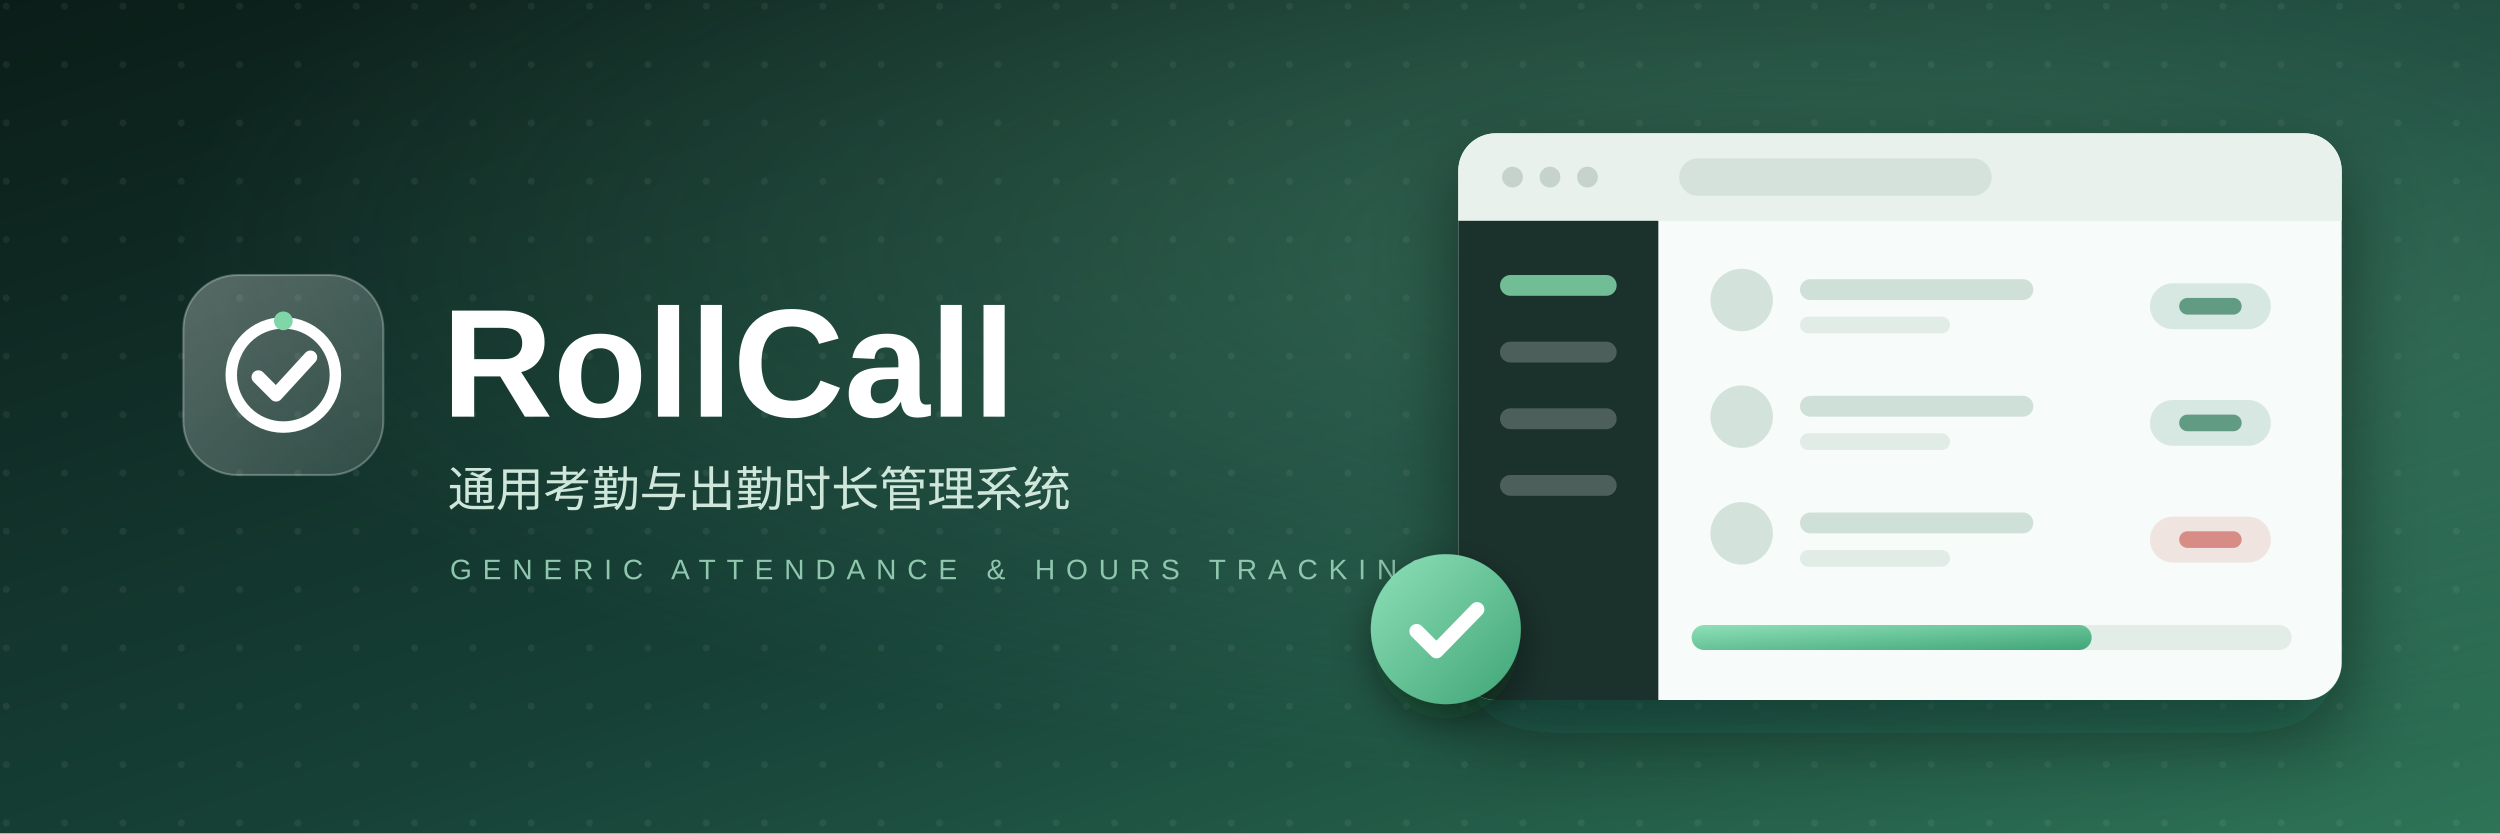
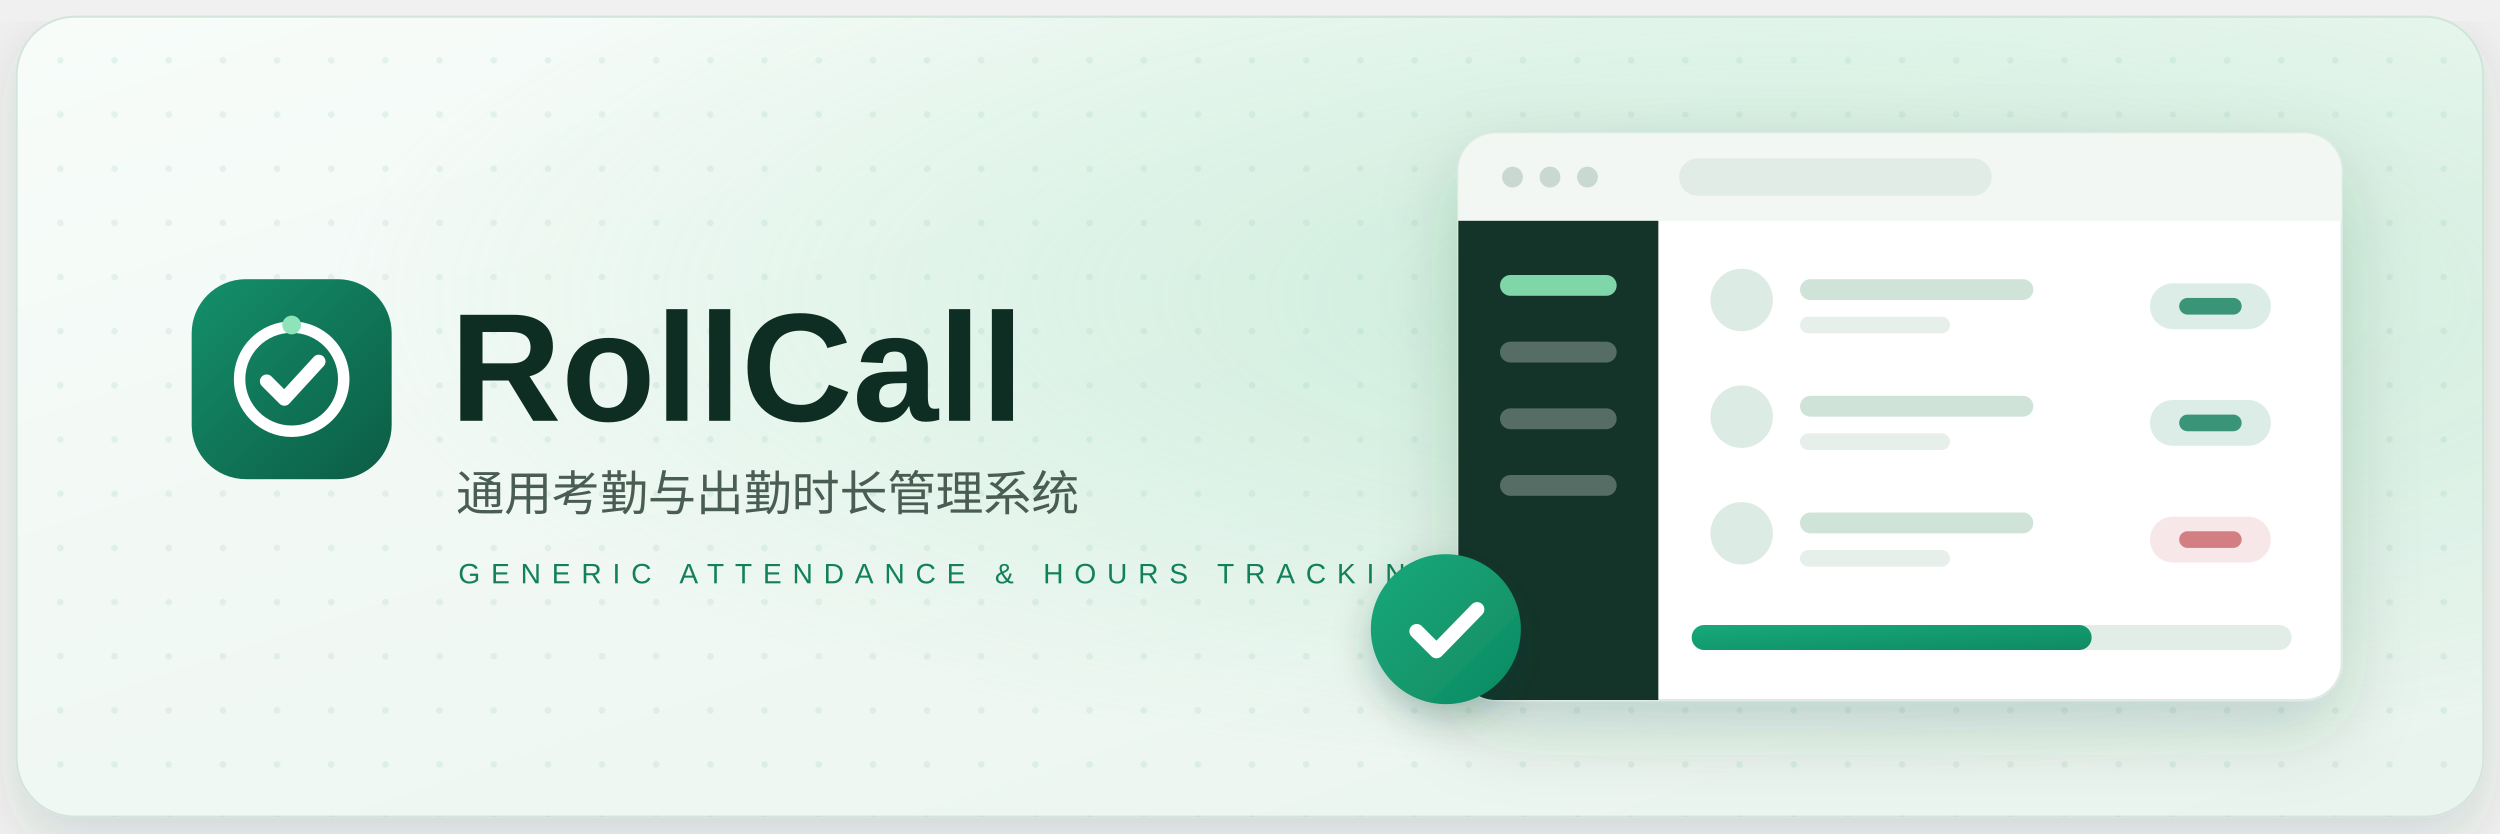
<svg xmlns="http://www.w3.org/2000/svg" viewBox="0 0 1200 400">
  <defs>
-     <linearGradient id="bg" x1="0" y1="0" x2="1" y2="1">
-       <stop offset="0" stop-color="#0b1d18" />
-       <stop offset="0.55" stop-color="#164036" />
-       <stop offset="1" stop-color="#2e7457" />
+     <linearGradient id="card" x1="0" y1="0" x2="1" y2="1">
+       <stop offset="0" stop-color="#f7fcf9" />
+       <stop offset="1" stop-color="#e9f4ee" />
    </linearGradient>
-     <radialGradient id="glow" cx="0.72" cy="0.3" r="0.65">
-       <stop offset="0" stop-color="#7fd6a8" stop-opacity="0.30" />
+     <linearGradient id="tile" x1="0" y1="0" x2="1" y2="1">
+       <stop offset="0" stop-color="#14906a" />
+       <stop offset="1" stop-color="#0c5c44" />
+     </linearGradient>
+     <linearGradient id="accent" x1="0" y1="0" x2="1" y2="1">
+       <stop offset="0" stop-color="#17a97a" />
+       <stop offset="1" stop-color="#0f8a62" />
+     </linearGradient>
+     <radialGradient id="glow" cx="0.72" cy="0.35" r="0.6">
+       <stop offset="0" stop-color="#7fd6a8" stop-opacity="0.35" />
      <stop offset="1" stop-color="#7fd6a8" stop-opacity="0" />
    </radialGradient>
-     <pattern id="dots" width="28" height="28" patternUnits="userSpaceOnUse">
-       <circle cx="3" cy="3" r="1.7" fill="#ffffff" opacity="0.06" />
+     <pattern id="dots" width="26" height="26" patternUnits="userSpaceOnUse">
+       <circle cx="3" cy="3" r="1.6" fill="#12805c" opacity="0.08" />
    </pattern>
-     <linearGradient id="glass" x1="0" y1="0" x2="1" y2="1">
-       <stop offset="0" stop-color="#ffffff" stop-opacity="0.30" />
-       <stop offset="1" stop-color="#ffffff" stop-opacity="0.12" />
-     </linearGradient>
-     <linearGradient id="accent" x1="0" y1="0" x2="1" y2="1">
-       <stop offset="0" stop-color="#8fe0b8" />
-       <stop offset="1" stop-color="#3fa577" />
-     </linearGradient>
-     <filter id="shadow" x="-30%" y="-30%" width="170%" height="170%">
-       <feDropShadow dx="0" dy="16" stdDeviation="20" flood-color="#04120e" flood-opacity="0.5" />
+     <filter id="cardShadow" x="-10%" y="-10%" width="120%" height="130%">
+       <feDropShadow dx="0" dy="10" stdDeviation="14" flood-color="#0c3b2c" flood-opacity="0.14" />
    </filter>
-     <filter id="soft" x="-60%" y="-60%" width="240%" height="240%">
-       <feDropShadow dx="0" dy="8" stdDeviation="10" flood-color="#04120e" flood-opacity="0.45" />
+     <filter id="winShadow" x="-30%" y="-30%" width="170%" height="180%">
+       <feDropShadow dx="0" dy="14" stdDeviation="18" flood-color="#0c3b2c" flood-opacity="0.18" />
+     </filter>
+     <filter id="badgeShadow" x="-60%" y="-60%" width="240%" height="240%">
+       <feDropShadow dx="0" dy="7" stdDeviation="9" flood-color="#0c3b2c" flood-opacity="0.28" />
    </filter>
    <clipPath id="win">
      <rect x="700" y="64" width="424" height="272" rx="18" />
    </clipPath>
+     <clipPath id="cardClip">
+       <rect x="8" y="8" width="1184" height="384" rx="28" />
+     </clipPath>
  </defs>
-   <rect width="1200" height="400" fill="url(#bg)" />
-   <rect width="1200" height="400" fill="url(#dots)" />
-   <rect width="1200" height="400" fill="url(#glow)" />
-   <g transform="translate(88,132)">
-     <rect width="96" height="96" rx="26" fill="url(#glass)" stroke="#ffffff" stroke-opacity="0.28" />
+   <g filter="url(#cardShadow)">
+     <rect x="8" y="8" width="1184" height="384" rx="28" fill="url(#card)" stroke="#d3e5da" />
+   </g>
+   <g clip-path="url(#cardClip)">
+     <rect x="8" y="8" width="1184" height="384" fill="url(#dots)" />
+     <rect x="8" y="8" width="1184" height="384" fill="url(#glow)" />
+   </g>
+   <g transform="translate(92,134)">
+     <rect width="96" height="96" rx="26" fill="url(#tile)" />
    <circle cx="48" cy="48" r="25" fill="none" stroke="#ffffff" stroke-width="5.5" />
    <path d="M36 49 L44.5 57.5 L61 39.5" fill="none" stroke="#ffffff" stroke-width="6.5" stroke-linecap="round" stroke-linejoin="round" />
-     <circle cx="48" cy="22" r="4.5" fill="#7fd6a8" />
+     <circle cx="48" cy="22" r="4.5" fill="#8fe3b9" />
  </g>
-   <text x="212" y="200" font-family="'Segoe UI','Helvetica Neue',Arial,sans-serif" font-size="74" font-weight="700" fill="#ffffff">RollCall</text>
-   <text x="215" y="243" font-family="'Segoe UI','Microsoft YaHei','PingFang SC',sans-serif" font-size="23" fill="#cfe7db">通用考勤与出勤时长管理系统</text>
-   <text x="216" y="278" font-family="'Segoe UI','Helvetica Neue',Arial,sans-serif" font-size="13.5" letter-spacing="5.2" fill="#8fc7ae">GENERIC ATTENDANCE &amp; HOURS TRACKING</text>
-   <g filter="url(#shadow)">
-     <rect x="700" y="64" width="424" height="272" rx="18" fill="#f7fbf9" />
+   <text x="216" y="202" font-family="'Segoe UI','Helvetica Neue',Arial,sans-serif" font-size="74" font-weight="700" fill="#0e2e24">RollCall</text>
+   <text x="219" y="245" font-family="'Segoe UI','Microsoft YaHei','PingFang SC',sans-serif" font-size="23" fill="#4a5d54">通用考勤与出勤时长管理系统</text>
+   <text x="220" y="280" font-family="'Segoe UI','Helvetica Neue',Arial,sans-serif" font-size="13.5" letter-spacing="5.2" fill="#12805c">GENERIC ATTENDANCE &amp; HOURS TRACKING</text>
+   <g filter="url(#winShadow)">
+     <rect x="700" y="64" width="424" height="272" rx="18" fill="#ffffff" stroke="#dfeae4" />
  </g>
  <g clip-path="url(#win)">
-     <rect x="700" y="64" width="424" height="42" fill="#e9f1ed" />
-     <circle cx="726" cy="85" r="5" fill="#c6d3cd" />
-     <circle cx="744" cy="85" r="5" fill="#c6d3cd" />
-     <circle cx="762" cy="85" r="5" fill="#c6d3cd" />
-     <rect x="806" y="76" width="150" height="18" rx="9" fill="#d5e2dc" />
-     <rect x="700" y="106" width="96" height="230" fill="#1b322c" />
-     <rect x="720" y="132" width="56" height="10" rx="5" fill="#7fd6a8" opacity="0.85" />
-     <rect x="720" y="164" width="56" height="10" rx="5" fill="#ffffff" opacity="0.22" />
-     <rect x="720" y="196" width="56" height="10" rx="5" fill="#ffffff" opacity="0.22" />
-     <rect x="720" y="228" width="56" height="10" rx="5" fill="#ffffff" opacity="0.22" />
-     <circle cx="836" cy="144" r="15" fill="#d3e3db" />
-     <rect x="864" y="134" width="112" height="10" rx="5" fill="#cfe0d8" />
-     <rect x="864" y="152" width="72" height="8" rx="4" fill="#e2ece7" />
-     <rect x="1032" y="136" width="58" height="22" rx="11" fill="#2f7a5d" opacity="0.16" />
-     <rect x="1046" y="143" width="30" height="8" rx="4" fill="#2f7a5d" opacity="0.7" />
-     <circle cx="836" cy="200" r="15" fill="#d3e3db" />
-     <rect x="864" y="190" width="112" height="10" rx="5" fill="#cfe0d8" />
-     <rect x="864" y="208" width="72" height="8" rx="4" fill="#e2ece7" />
-     <rect x="1032" y="192" width="58" height="22" rx="11" fill="#2f7a5d" opacity="0.16" />
-     <rect x="1046" y="199" width="30" height="8" rx="4" fill="#2f7a5d" opacity="0.7" />
-     <circle cx="836" cy="256" r="15" fill="#d3e3db" />
-     <rect x="864" y="246" width="112" height="10" rx="5" fill="#cfe0d8" />
-     <rect x="864" y="264" width="72" height="8" rx="4" fill="#e2ece7" />
-     <rect x="1032" y="248" width="58" height="22" rx="11" fill="#c8524a" opacity="0.14" />
-     <rect x="1046" y="255" width="30" height="8" rx="4" fill="#c8524a" opacity="0.6" />
-     <rect x="812" y="300" width="288" height="12" rx="6" fill="#e2ede8" />
+     <rect x="700" y="64" width="424" height="42" fill="#f2f7f4" />
+     <circle cx="726" cy="85" r="5" fill="#c9d8d0" />
+     <circle cx="744" cy="85" r="5" fill="#c9d8d0" />
+     <circle cx="762" cy="85" r="5" fill="#c9d8d0" />
+     <rect x="806" y="76" width="150" height="18" rx="9" fill="#e2ece6" />
+     <rect x="700" y="106" width="96" height="230" fill="#14342a" />
+     <rect x="720" y="132" width="56" height="10" rx="5" fill="#7fd6a8" />
+     <rect x="720" y="164" width="56" height="10" rx="5" fill="#ffffff" opacity="0.28" />
+     <rect x="720" y="196" width="56" height="10" rx="5" fill="#ffffff" opacity="0.28" />
+     <rect x="720" y="228" width="56" height="10" rx="5" fill="#ffffff" opacity="0.28" />
+     <circle cx="836" cy="144" r="15" fill="#dcebe3" />
+     <rect x="864" y="134" width="112" height="10" rx="5" fill="#cfe3d8" />
+     <rect x="864" y="152" width="72" height="8" rx="4" fill="#e6efe9" />
+     <rect x="1032" y="136" width="58" height="22" rx="11" fill="#12805c" opacity="0.15" />
+     <rect x="1046" y="143" width="30" height="8" rx="4" fill="#12805c" opacity="0.8" />
+     <circle cx="836" cy="200" r="15" fill="#dcebe3" />
+     <rect x="864" y="190" width="112" height="10" rx="5" fill="#cfe3d8" />
+     <rect x="864" y="208" width="72" height="8" rx="4" fill="#e6efe9" />
+     <rect x="1032" y="192" width="58" height="22" rx="11" fill="#12805c" opacity="0.15" />
+     <rect x="1046" y="199" width="30" height="8" rx="4" fill="#12805c" opacity="0.8" />
+     <circle cx="836" cy="256" r="15" fill="#dcebe3" />
+     <rect x="864" y="246" width="112" height="10" rx="5" fill="#cfe3d8" />
+     <rect x="864" y="264" width="72" height="8" rx="4" fill="#e6efe9" />
+     <rect x="1032" y="248" width="58" height="22" rx="11" fill="#c0454c" opacity="0.13" />
+     <rect x="1046" y="255" width="30" height="8" rx="4" fill="#c0454c" opacity="0.65" />
+     <rect x="812" y="300" width="288" height="12" rx="6" fill="#e2ede7" />
    <rect x="812" y="300" width="192" height="12" rx="6" fill="url(#accent)" />
  </g>
-   <g transform="translate(694,302)" filter="url(#soft)">
+   <g transform="translate(694,302)" filter="url(#badgeShadow)">
    <circle r="36" fill="url(#accent)" />
    <path d="M-14 1 L-4.5 10.5 L15 -9.5" fill="none" stroke="#ffffff" stroke-width="7" stroke-linecap="round" stroke-linejoin="round" />
  </g>
</svg>
